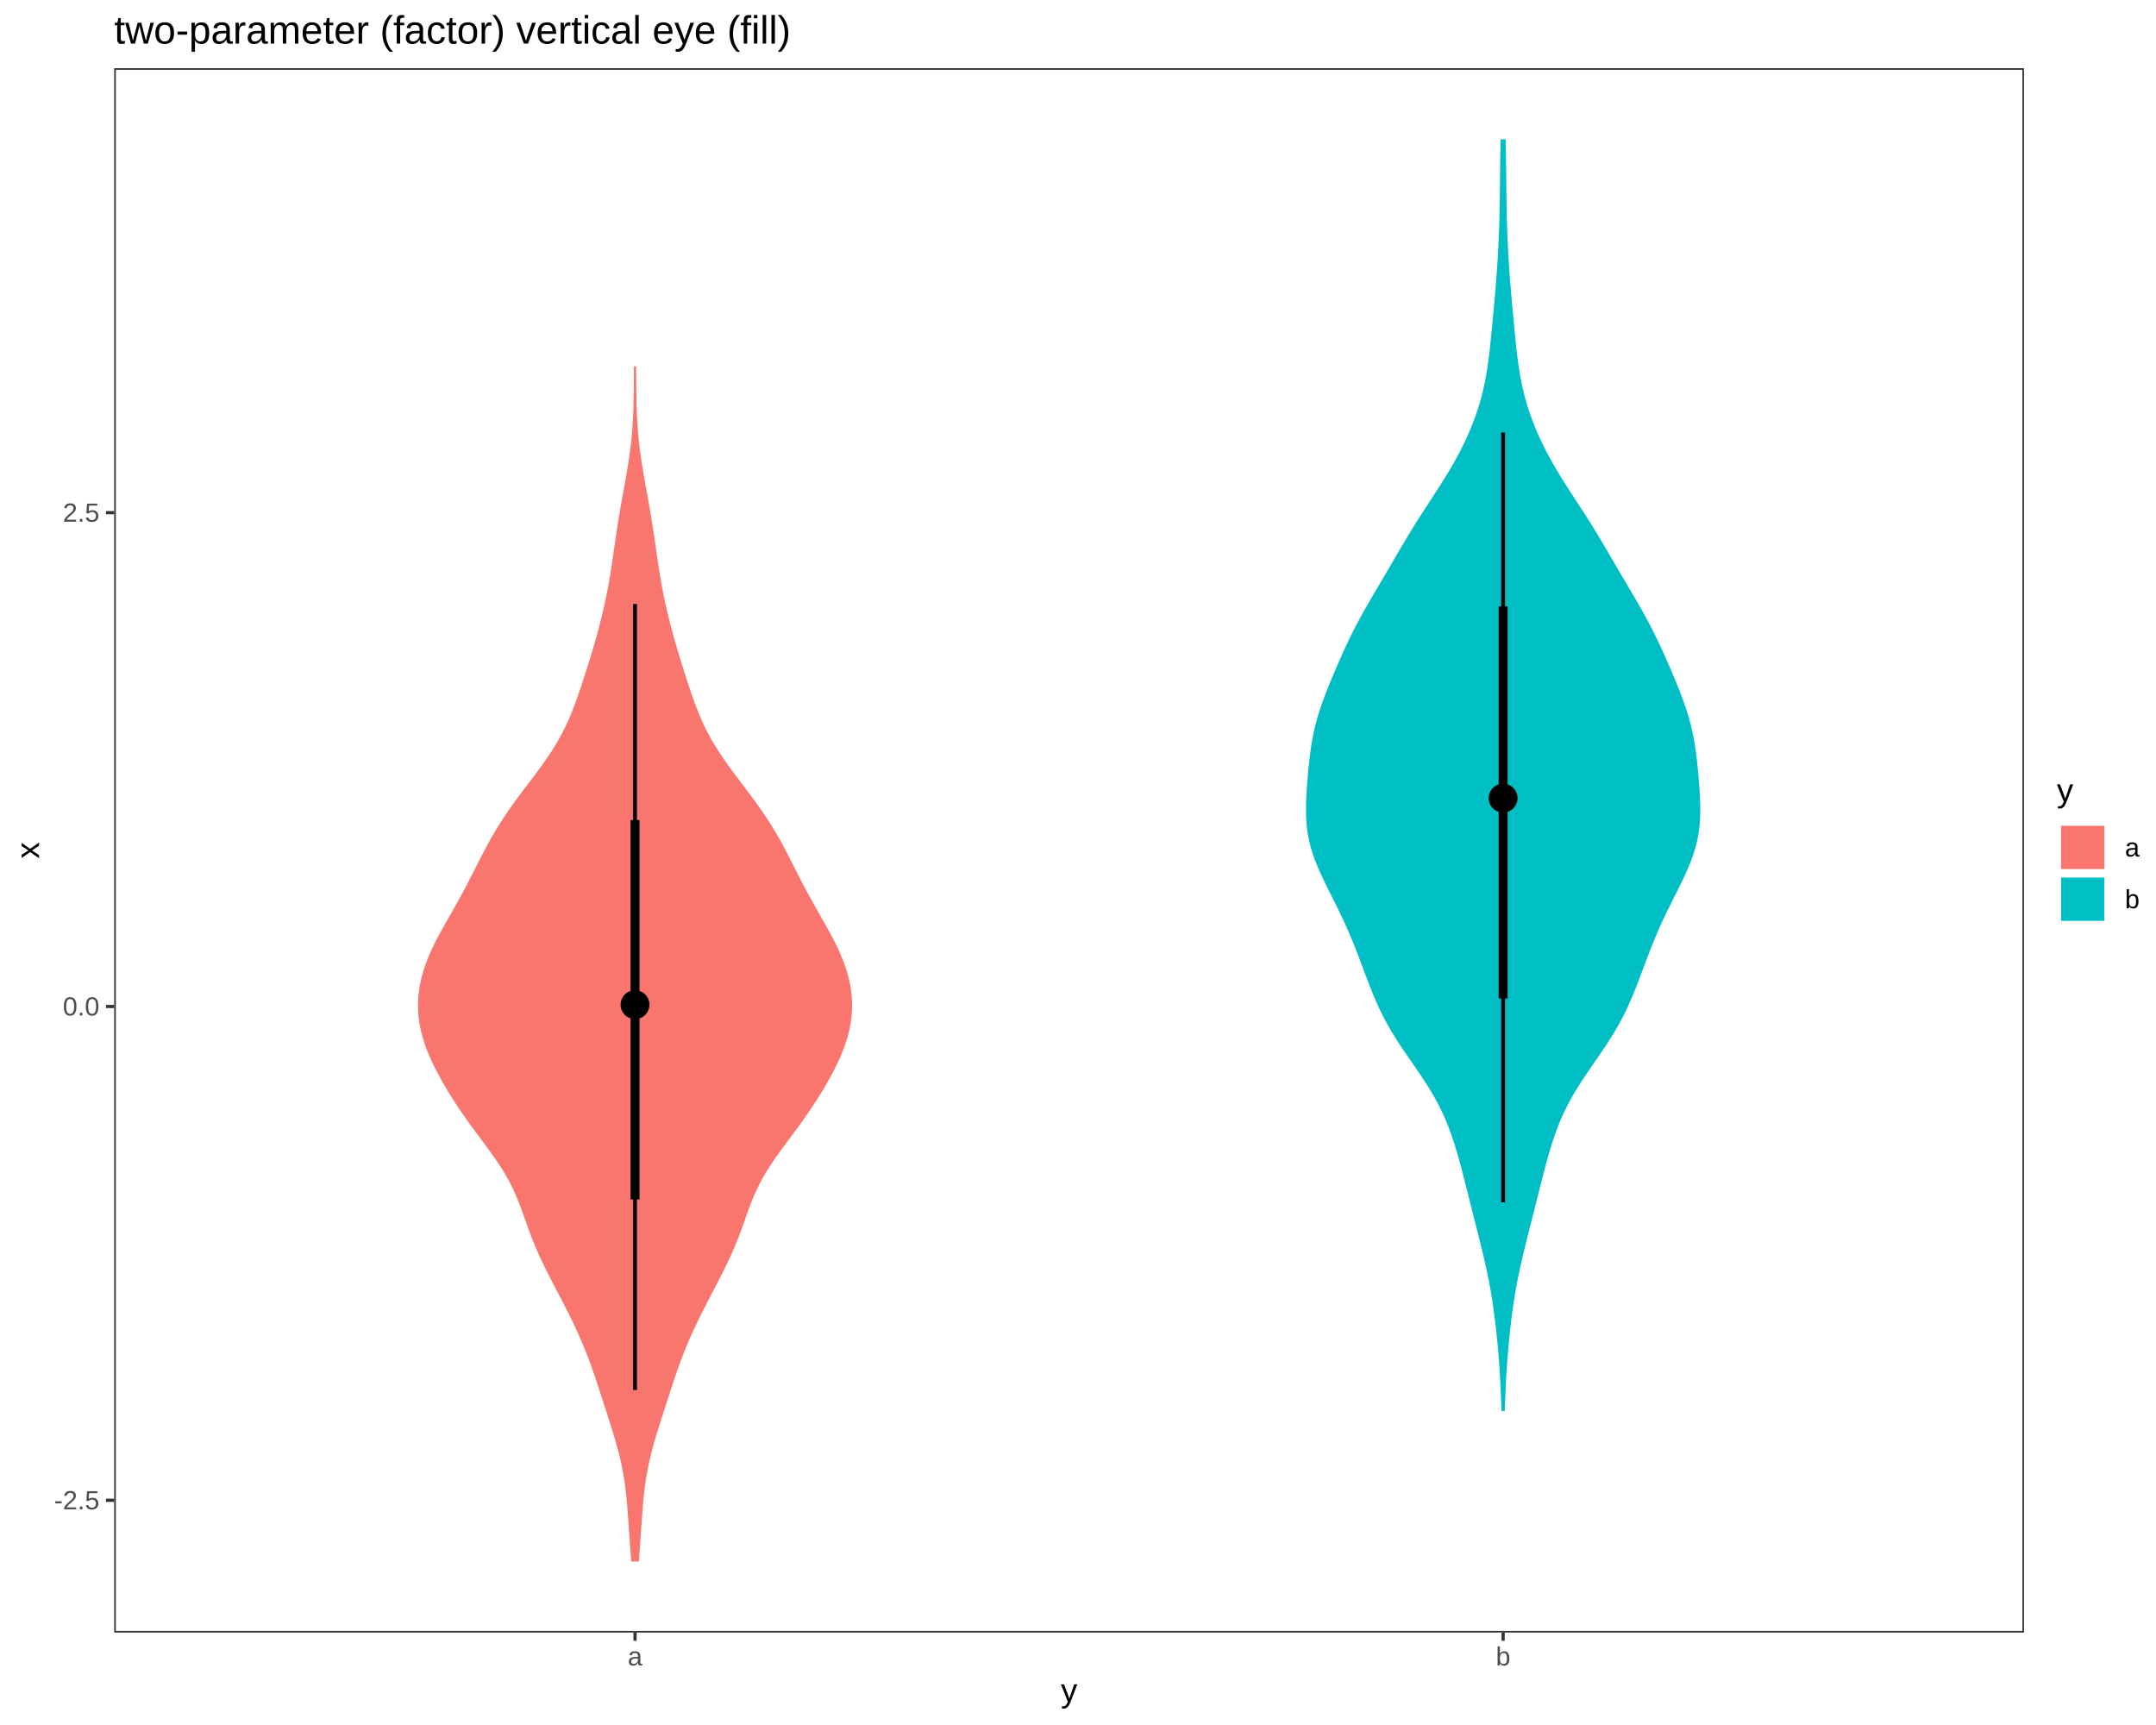
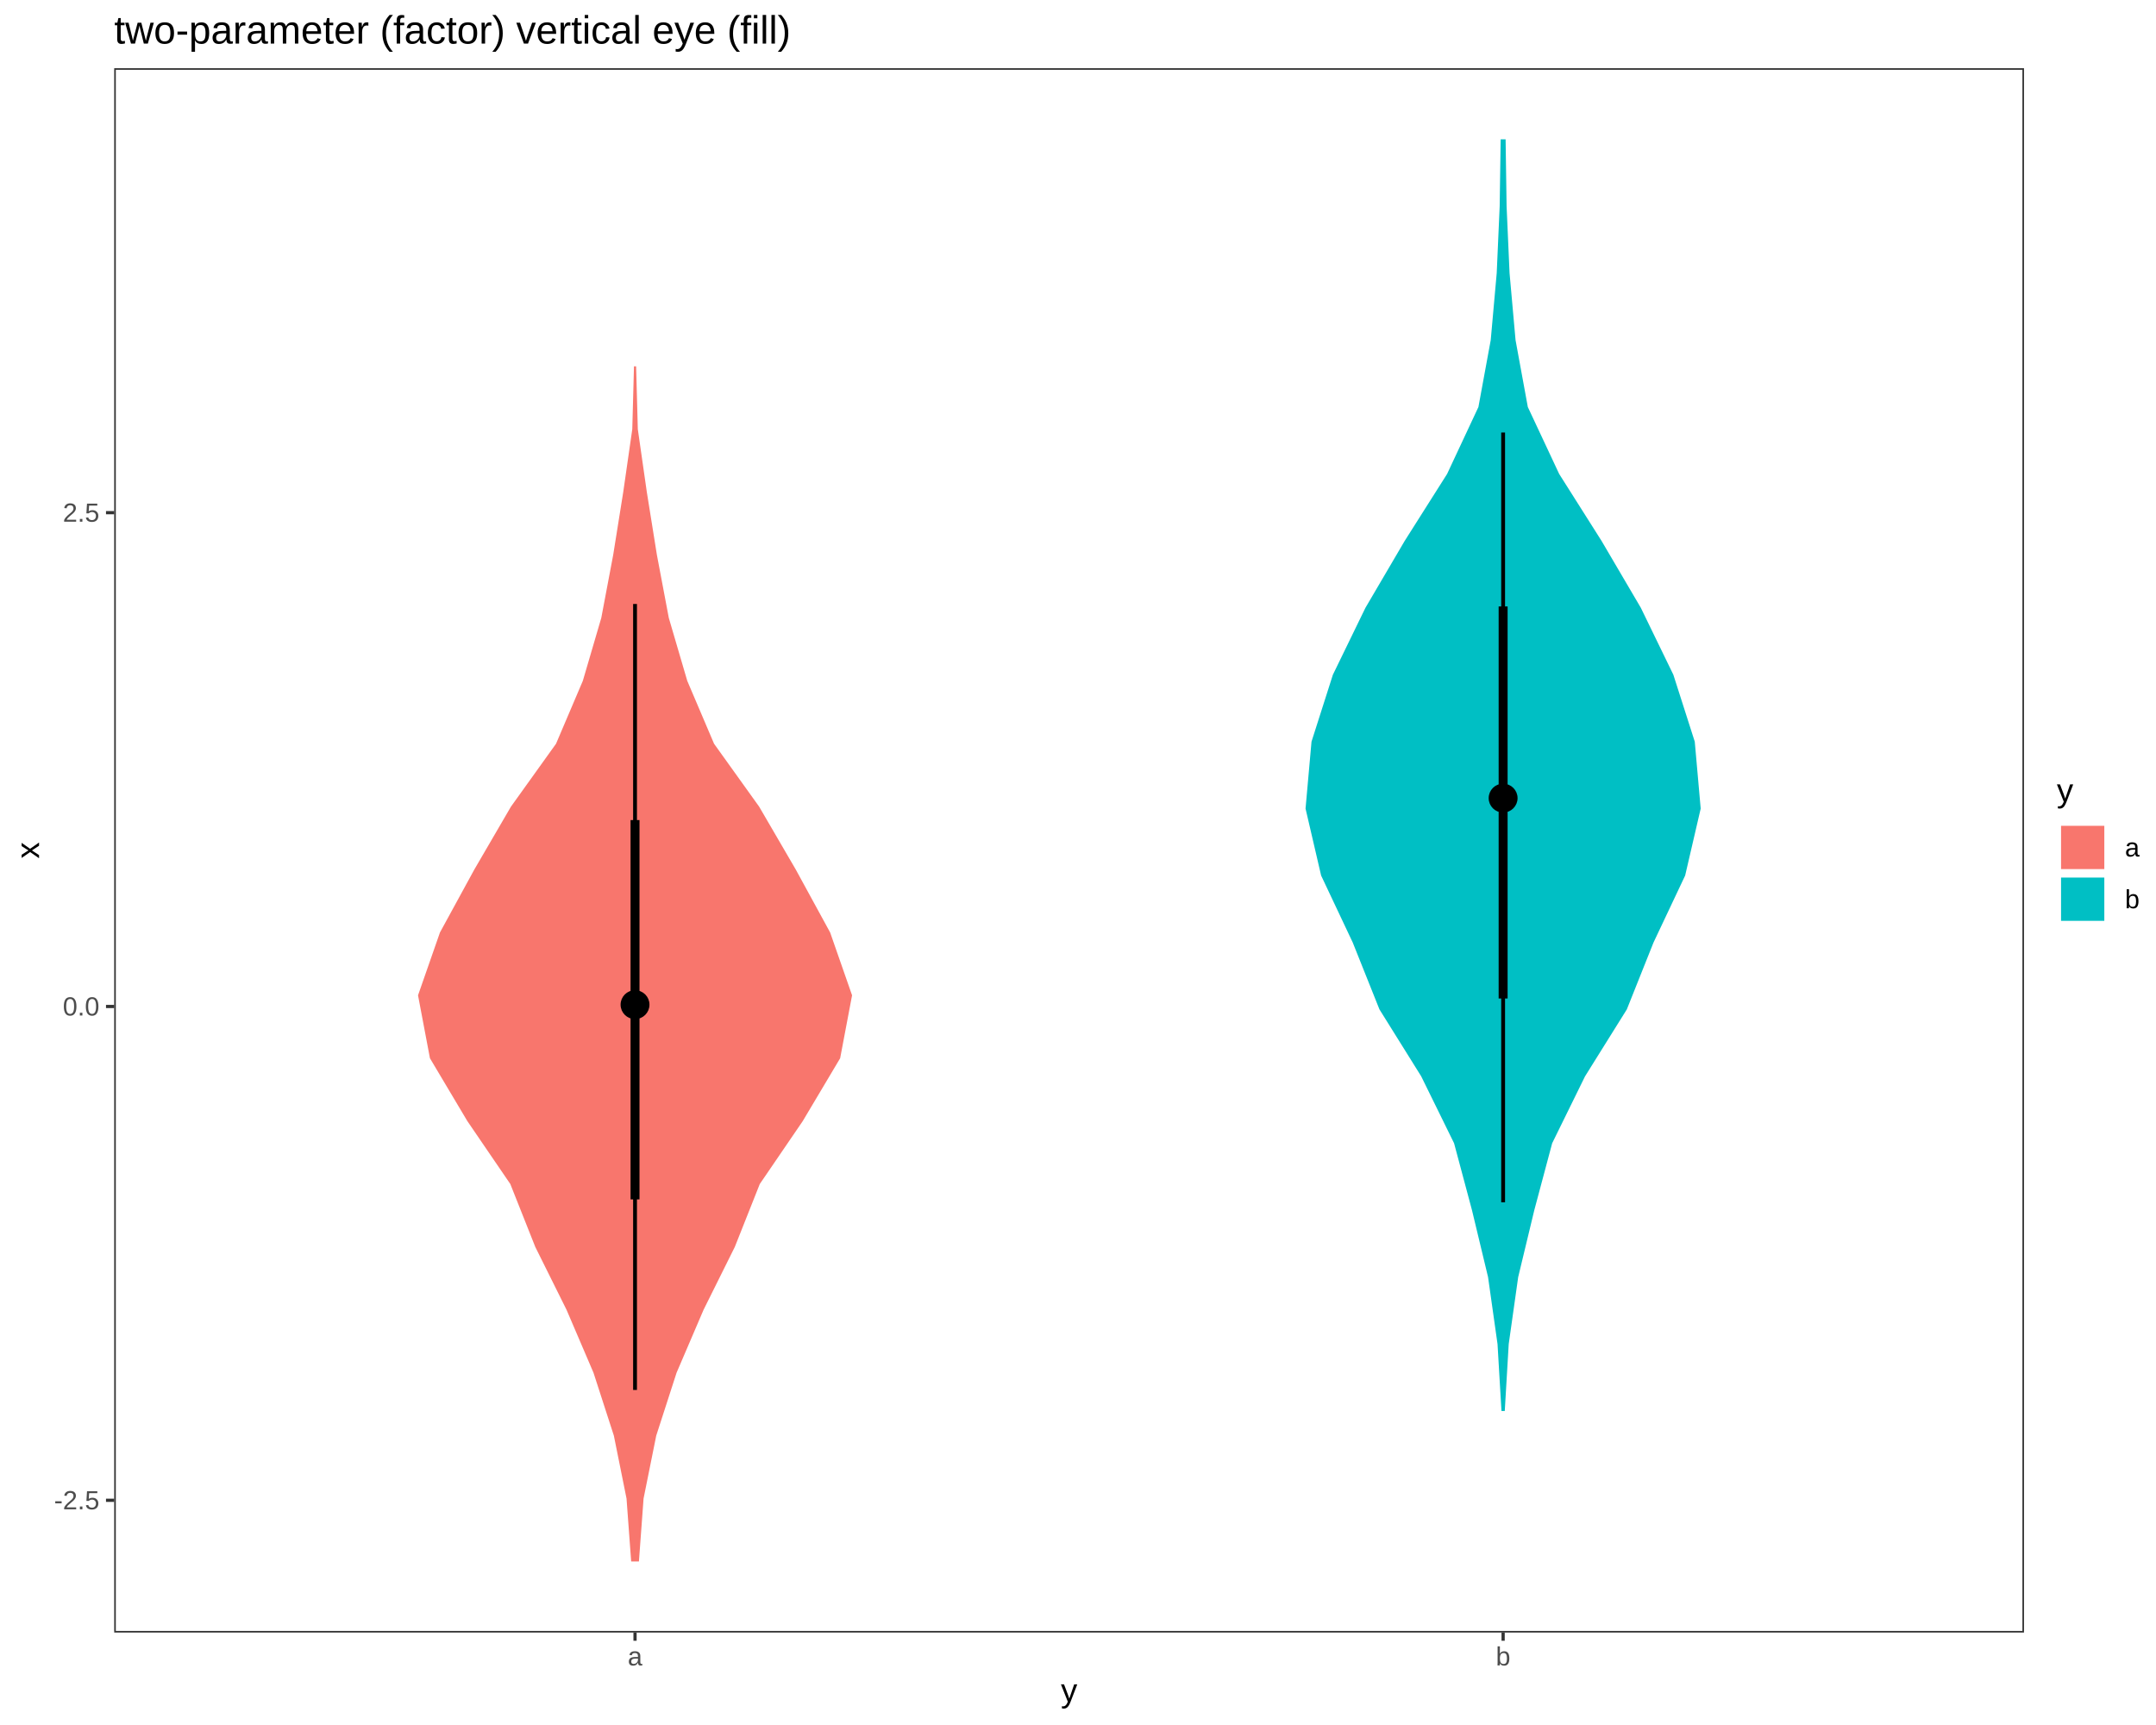
<svg xmlns="http://www.w3.org/2000/svg" viewBox="0 0 720.00 576.00">
  <defs>
    <style type="text/css">
    line, polyline, polygon, path, rect, circle {
      fill: none;
      stroke: #000000;
      stroke-linecap: round;
      stroke-linejoin: round;
      stroke-miterlimit: 10.00;
    }
  </style>
  </defs>
  <rect width="100%" height="100%" style="stroke: none; fill: #FFFFFF;" />
  <rect x="0.00" y="0.00" width="720.00" height="576.00" style="stroke-width: 1.07; stroke: #FFFFFF; fill: #FFFFFF;" />
  <defs>
    <clipPath id="cpMzguMTR8Njc1LjkxfDU0NS4xM3wyMi43Nw==">
      <rect x="38.14" y="22.77" width="637.78" height="522.36" />
    </clipPath>
  </defs>
  <rect x="38.14" y="22.77" width="637.78" height="522.36" style="stroke-width: 1.07; stroke: none; fill: #FFFFFF;" clip-path="url(#cpMzguMTR8Njc1LjkxfDU0NS4xM3wyMi43Nw==)" />
-   <polygon points="213.36,521.39 213.42,520.59 213.48,519.79 213.53,518.99 213.59,518.19 213.65,517.40 213.70,516.60 213.76,515.80 213.82,515.00 213.87,514.20 213.93,513.41 213.98,512.61 214.04,511.81 214.09,511.01 214.15,510.21 214.20,509.41 214.25,508.62 214.31,507.82 214.37,507.02 214.42,506.22 214.48,505.42 214.54,504.63 214.61,503.83 214.67,503.03 214.74,502.23 214.81,501.43 214.89,500.64 214.97,499.84 215.05,499.04 215.14,498.24 215.23,497.44 215.33,496.64 215.44,495.85 215.55,495.05 215.67,494.25 215.79,493.45 215.92,492.65 216.06,491.86 216.21,491.06 216.36,490.26 216.52,489.46 216.69,488.66 216.87,487.87 217.05,487.07 217.24,486.27 217.44,485.47 217.64,484.67 217.85,483.87 218.07,483.08 218.29,482.28 218.52,481.48 218.75,480.68 218.98,479.88 219.22,479.09 219.46,478.29 219.71,477.49 219.96,476.69 220.21,475.89 220.46,475.09 220.72,474.30 220.97,473.50 221.23,472.70 221.48,471.90 221.74,471.10 222.00,470.31 222.26,469.51 222.51,468.71 222.77,467.91 223.03,467.11 223.29,466.32 223.54,465.52 223.80,464.72 224.06,463.92 224.32,463.12 224.58,462.32 224.85,461.53 225.11,460.73 225.38,459.93 225.65,459.13 225.93,458.33 226.21,457.54 226.49,456.74 226.77,455.94 227.06,455.14 227.36,454.34 227.66,453.55 227.96,452.75 228.27,451.95 228.59,451.15 228.91,450.35 229.24,449.55 229.57,448.76 229.91,447.96 230.25,447.16 230.60,446.36 230.96,445.56 231.32,444.77 231.69,443.97 232.06,443.17 232.44,442.37 232.82,441.57 233.21,440.77 233.60,439.98 233.99,439.18 234.39,438.38 234.79,437.58 235.20,436.78 235.61,435.99 236.02,435.19 236.43,434.39 236.84,433.59 237.26,432.79 237.67,432.00 238.09,431.20 238.51,430.40 238.92,429.60 239.34,428.80 239.75,428.00 240.16,427.21 240.57,426.41 240.98,425.61 241.38,424.81 241.78,424.01 242.17,423.22 242.56,422.42 242.95,421.62 243.33,420.82 243.70,420.02 244.06,419.23 244.42,418.43 244.78,417.63 245.12,416.83 245.46,416.03 245.79,415.23 246.12,414.44 246.43,413.64 246.74,412.84 247.05,412.04 247.35,411.24 247.64,410.45 247.93,409.65 248.22,408.85 248.50,408.05 248.79,407.25 249.07,406.45 249.35,405.66 249.64,404.86 249.93,404.06 250.23,403.26 250.53,402.46 250.83,401.67 251.15,400.87 251.47,400.07 251.81,399.27 252.16,398.47 252.52,397.68 252.89,396.88 253.28,396.08 253.68,395.28 254.10,394.48 254.53,393.68 254.98,392.89 255.44,392.09 255.92,391.29 256.41,390.49 256.92,389.69 257.44,388.90 257.97,388.10 258.51,387.30 259.06,386.50 259.63,385.70 260.20,384.91 260.78,384.11 261.36,383.31 261.95,382.51 262.54,381.71 263.13,380.91 263.73,380.12 264.32,379.32 264.91,378.52 265.50,377.72 266.09,376.92 266.68,376.13 267.26,375.33 267.83,374.53 268.40,373.73 268.96,372.93 269.52,372.13 270.07,371.34 270.61,370.54 271.15,369.74 271.67,368.94 272.20,368.14 272.71,367.35 273.22,366.55 273.72,365.75 274.21,364.95 274.69,364.15 275.17,363.36 275.64,362.56 276.10,361.76 276.55,360.96 277.00,360.16 277.44,359.36 277.87,358.57 278.29,357.77 278.69,356.97 279.10,356.17 279.49,355.37 279.87,354.58 280.23,353.78 280.59,352.98 280.93,352.18 281.26,351.38 281.58,350.58 281.88,349.79 282.17,348.99 282.44,348.19 282.70,347.39 282.94,346.59 283.17,345.80 283.38,345.00 283.57,344.20 283.75,343.40 283.91,342.60 284.05,341.81 284.17,341.01 284.28,340.21 284.37,339.41 284.44,338.61 284.49,337.81 284.53,337.02 284.55,336.22 284.55,335.42 284.53,334.62 284.50,333.82 284.44,333.03 284.38,332.23 284.29,331.43 284.19,330.63 284.07,329.83 283.93,329.04 283.78,328.24 283.61,327.44 283.42,326.64 283.22,325.84 283.00,325.04 282.77,324.25 282.52,323.45 282.25,322.65 281.96,321.85 281.67,321.05 281.36,320.26 281.03,319.46 280.69,318.66 280.34,317.86 279.98,317.06 279.61,316.26 279.22,315.47 278.82,314.67 278.41,313.87 278.00,313.07 277.58,312.27 277.15,311.48 276.71,310.68 276.27,309.88 275.83,309.08 275.38,308.28 274.93,307.49 274.47,306.69 274.02,305.89 273.56,305.09 273.11,304.29 272.66,303.49 272.21,302.70 271.76,301.90 271.31,301.10 270.87,300.30 270.43,299.50 269.99,298.71 269.56,297.91 269.13,297.11 268.71,296.31 268.29,295.51 267.87,294.72 267.46,293.92 267.05,293.12 266.64,292.32 266.23,291.52 265.83,290.72 265.42,289.93 265.02,289.13 264.62,288.33 264.21,287.53 263.80,286.73 263.40,285.94 262.98,285.14 262.57,284.34 262.15,283.54 261.72,282.74 261.29,281.94 260.86,281.15 260.41,280.35 259.96,279.55 259.50,278.75 259.03,277.95 258.56,277.16 258.07,276.36 257.57,275.56 257.07,274.76 256.56,273.96 256.04,273.17 255.51,272.37 254.97,271.57 254.42,270.77 253.86,269.97 253.30,269.17 252.73,268.38 252.15,267.58 251.57,266.78 250.98,265.98 250.38,265.18 249.78,264.39 249.18,263.59 248.58,262.79 247.98,261.99 247.37,261.19 246.77,260.40 246.17,259.60 245.57,258.80 244.97,258.00 244.38,257.20 243.80,256.40 243.22,255.61 242.65,254.81 242.08,254.01 241.53,253.21 240.99,252.41 240.46,251.62 239.94,250.82 239.43,250.02 238.93,249.22 238.45,248.42 237.98,247.62 237.52,246.83 237.07,246.03 236.64,245.23 236.22,244.43 235.82,243.63 235.42,242.84 235.04,242.04 234.67,241.24 234.31,240.44 233.96,239.64 233.62,238.85 233.29,238.05 232.97,237.25 232.66,236.45 232.36,235.65 232.06,234.85 231.77,234.06 231.48,233.26 231.20,232.46 230.92,231.66 230.65,230.86 230.38,230.07 230.11,229.27 229.85,228.47 229.58,227.67 229.32,226.87 229.07,226.08 228.81,225.28 228.55,224.48 228.30,223.68 228.05,222.88 227.80,222.08 227.55,221.29 227.30,220.49 227.06,219.69 226.81,218.89 226.57,218.09 226.33,217.30 226.09,216.50 225.86,215.70 225.62,214.90 225.39,214.10 225.17,213.30 224.94,212.51 224.72,211.71 224.50,210.91 224.29,210.11 224.08,209.31 223.87,208.52 223.67,207.72 223.47,206.92 223.27,206.12 223.08,205.32 222.89,204.53 222.70,203.73 222.52,202.93 222.34,202.13 222.16,201.33 221.99,200.53 221.83,199.74 221.66,198.94 221.50,198.14 221.35,197.34 221.19,196.54 221.04,195.75 220.90,194.95 220.76,194.15 220.62,193.35 220.48,192.55 220.35,191.76 220.22,190.96 220.09,190.16 219.97,189.36 219.84,188.56 219.72,187.76 219.60,186.97 219.49,186.17 219.37,185.37 219.25,184.57 219.14,183.77 219.02,182.98 218.91,182.18 218.80,181.38 218.68,180.58 218.56,179.78 218.45,178.98 218.33,178.19 218.21,177.39 218.09,176.59 217.97,175.79 217.84,174.99 217.72,174.20 217.59,173.40 217.46,172.60 217.32,171.80 217.19,171.00 217.05,170.21 216.92,169.41 216.78,168.61 216.63,167.81 216.49,167.01 216.35,166.21 216.20,165.42 216.06,164.62 215.91,163.82 215.77,163.02 215.62,162.22 215.48,161.43 215.34,160.63 215.20,159.83 215.06,159.03 214.92,158.23 214.78,157.44 214.65,156.64 214.52,155.84 214.39,155.04 214.26,154.24 214.14,153.44 214.03,152.65 213.92,151.85 213.81,151.05 213.70,150.25 213.60,149.45 213.51,148.66 213.42,147.86 213.33,147.06 213.25,146.26 213.18,145.46 213.10,144.66 213.04,143.87 212.98,143.07 212.92,142.27 212.87,141.47 212.82,140.67 212.77,139.88 212.73,139.08 212.70,138.28 212.66,137.48 212.63,136.68 212.61,135.89 212.58,135.09 212.56,134.29 212.55,133.49 212.53,132.69 212.52,131.89 212.50,131.10 212.49,130.30 212.48,129.50 212.48,128.70 212.47,127.90 212.46,127.11 212.46,126.31 212.45,125.51 212.44,124.71 212.44,123.91 212.43,123.12 212.43,122.32 211.72,122.32 211.71,123.12 211.71,123.91 211.70,124.71 211.70,125.51 211.69,126.31 211.69,127.11 211.68,127.90 211.67,128.70 211.66,129.50 211.66,130.30 211.64,131.10 211.63,131.89 211.62,132.69 211.60,133.49 211.58,134.29 211.56,135.09 211.54,135.89 211.51,136.68 211.48,137.48 211.45,138.28 211.42,139.08 211.37,139.88 211.33,140.67 211.28,141.47 211.23,142.27 211.17,143.07 211.11,143.87 211.04,144.66 210.97,145.46 210.90,146.26 210.82,147.06 210.73,147.86 210.64,148.66 210.55,149.45 210.45,150.25 210.34,151.05 210.23,151.85 210.12,152.65 210.00,153.44 209.88,154.24 209.76,155.04 209.63,155.84 209.50,156.64 209.37,157.44 209.23,158.23 209.09,159.03 208.95,159.83 208.81,160.63 208.67,161.43 208.52,162.22 208.38,163.02 208.23,163.82 208.09,164.62 207.94,165.42 207.80,166.21 207.66,167.01 207.51,167.81 207.37,168.61 207.23,169.41 207.09,170.21 206.96,171.00 206.82,171.80 206.69,172.60 206.56,173.40 206.43,174.20 206.31,174.99 206.18,175.79 206.06,176.59 205.94,177.39 205.82,178.19 205.70,178.98 205.58,179.78 205.47,180.58 205.35,181.38 205.24,182.18 205.12,182.98 205.01,183.77 204.89,184.57 204.78,185.37 204.66,186.17 204.55,186.97 204.43,187.76 204.31,188.56 204.18,189.36 204.06,190.16 203.93,190.96 203.80,191.76 203.67,192.55 203.53,193.35 203.39,194.15 203.25,194.95 203.10,195.75 202.96,196.54 202.80,197.34 202.65,198.14 202.49,198.94 202.32,199.74 202.16,200.53 201.98,201.33 201.81,202.13 201.63,202.93 201.45,203.73 201.26,204.53 201.07,205.32 200.88,206.12 200.68,206.92 200.48,207.72 200.28,208.52 200.07,209.31 199.86,210.11 199.64,210.91 199.43,211.71 199.21,212.51 198.98,213.30 198.75,214.10 198.52,214.90 198.29,215.70 198.06,216.50 197.82,217.30 197.58,218.09 197.34,218.89 197.09,219.69 196.85,220.49 196.60,221.29 196.35,222.08 196.10,222.88 195.85,223.68 195.59,224.48 195.34,225.28 195.08,226.08 194.82,226.87 194.56,227.67 194.30,228.47 194.04,229.27 193.77,230.07 193.50,230.86 193.23,231.66 192.95,232.46 192.67,233.26 192.38,234.06 192.09,234.85 191.79,235.65 191.49,236.45 191.18,237.25 190.86,238.05 190.53,238.85 190.19,239.64 189.84,240.44 189.48,241.24 189.11,242.04 188.73,242.84 188.33,243.63 187.93,244.43 187.51,245.23 187.08,246.03 186.63,246.83 186.17,247.62 185.70,248.42 185.22,249.22 184.72,250.02 184.21,250.82 183.69,251.62 183.16,252.41 182.61,253.21 182.06,254.01 181.50,254.81 180.93,255.61 180.35,256.40 179.77,257.20 179.18,258.00 178.58,258.80 177.98,259.60 177.38,260.40 176.78,261.19 176.17,261.99 175.57,262.79 174.96,263.59 174.36,264.39 173.77,265.18 173.17,265.98 172.58,266.78 172.00,267.58 171.42,268.38 170.85,269.17 170.28,269.97 169.73,270.77 169.18,271.57 168.64,272.37 168.11,273.17 167.59,273.96 167.08,274.76 166.57,275.56 166.08,276.36 165.59,277.16 165.12,277.95 164.65,278.75 164.19,279.55 163.74,280.35 163.29,281.15 162.86,281.94 162.43,282.74 162.00,283.54 161.58,284.34 161.16,285.14 160.75,285.94 160.34,286.73 159.94,287.53 159.53,288.33 159.13,289.13 158.73,289.93 158.32,290.72 157.92,291.52 157.51,292.32 157.10,293.12 156.69,293.92 156.28,294.72 155.86,295.51 155.44,296.31 155.02,297.11 154.59,297.91 154.16,298.71 153.72,299.50 153.28,300.30 152.84,301.10 152.39,301.90 151.94,302.70 151.49,303.49 151.04,304.29 150.59,305.09 150.13,305.89 149.68,306.69 149.22,307.49 148.77,308.28 148.32,309.08 147.88,309.88 147.44,310.68 147.00,311.48 146.57,312.27 146.15,313.07 145.73,313.87 145.33,314.67 144.93,315.47 144.54,316.26 144.17,317.06 143.81,317.86 143.45,318.66 143.11,319.46 142.79,320.26 142.48,321.05 142.18,321.85 141.90,322.65 141.63,323.45 141.38,324.25 141.15,325.04 140.93,325.84 140.73,326.64 140.54,327.44 140.37,328.24 140.22,329.04 140.08,329.83 139.96,330.63 139.85,331.43 139.77,332.23 139.70,333.03 139.65,333.82 139.62,334.62 139.60,335.42 139.60,336.22 139.62,337.02 139.66,337.81 139.71,338.61 139.78,339.41 139.87,340.21 139.98,341.01 140.10,341.81 140.24,342.60 140.40,343.40 140.58,344.20 140.77,345.00 140.98,345.80 141.21,346.59 141.45,347.39 141.71,348.19 141.98,348.99 142.27,349.79 142.57,350.58 142.89,351.38 143.22,352.18 143.56,352.98 143.92,353.78 144.28,354.58 144.66,355.37 145.05,356.17 145.45,356.97 145.86,357.77 146.28,358.57 146.71,359.36 147.15,360.16 147.59,360.96 148.05,361.76 148.51,362.56 148.98,363.36 149.46,364.15 149.94,364.95 150.43,365.75 150.93,366.55 151.44,367.35 151.95,368.14 152.47,368.94 153.00,369.74 153.54,370.54 154.08,371.34 154.63,372.13 155.19,372.93 155.75,373.73 156.32,374.53 156.89,375.33 157.47,376.13 158.06,376.92 158.64,377.72 159.24,378.52 159.83,379.32 160.42,380.12 161.02,380.91 161.61,381.71 162.20,382.51 162.79,383.31 163.37,384.11 163.95,384.91 164.52,385.70 165.08,386.50 165.64,387.30 166.18,388.10 166.71,388.90 167.23,389.69 167.74,390.49 168.23,391.29 168.71,392.09 169.17,392.89 169.62,393.68 170.05,394.48 170.46,395.28 170.87,396.08 171.26,396.88 171.63,397.68 171.99,398.47 172.34,399.27 172.67,400.07 173.00,400.87 173.32,401.67 173.62,402.46 173.92,403.26 174.22,404.06 174.51,404.86 174.79,405.66 175.08,406.45 175.36,407.25 175.64,408.05 175.93,408.85 176.22,409.65 176.51,410.45 176.80,411.24 177.10,412.04 177.40,412.84 177.72,413.64 178.03,414.44 178.36,415.23 178.69,416.03 179.03,416.83 179.37,417.63 179.72,418.43 180.08,419.23 180.45,420.02 180.82,420.82 181.20,421.62 181.59,422.42 181.97,423.22 182.37,424.01 182.77,424.81 183.17,425.61 183.58,426.41 183.99,427.21 184.40,428.00 184.81,428.80 185.23,429.60 185.64,430.40 186.06,431.20 186.47,432.00 186.89,432.79 187.31,433.59 187.72,434.39 188.13,435.19 188.54,435.99 188.95,436.78 189.35,437.58 189.76,438.38 190.16,439.18 190.55,439.98 190.94,440.77 191.33,441.57 191.71,442.37 192.09,443.17 192.46,443.97 192.83,444.77 193.19,445.56 193.54,446.36 193.89,447.16 194.24,447.96 194.58,448.76 194.91,449.55 195.24,450.35 195.56,451.15 195.88,451.95 196.19,452.75 196.49,453.55 196.79,454.34 197.09,455.14 197.38,455.94 197.66,456.74 197.94,457.54 198.22,458.33 198.49,459.13 198.77,459.93 199.03,460.73 199.30,461.53 199.56,462.32 199.83,463.12 200.09,463.92 200.35,464.72 200.60,465.52 200.86,466.32 201.12,467.11 201.38,467.91 201.64,468.71 201.89,469.51 202.15,470.31 202.41,471.10 202.66,471.90 202.92,472.70 203.18,473.50 203.43,474.30 203.69,475.09 203.94,475.89 204.19,476.69 204.44,477.49 204.68,478.29 204.93,479.09 205.17,479.88 205.40,480.68 205.63,481.48 205.86,482.28 206.08,483.08 206.30,483.87 206.51,484.67 206.71,485.47 206.91,486.27 207.10,487.07 207.28,487.87 207.46,488.66 207.62,489.46 207.79,490.26 207.94,491.06 208.09,491.86 208.22,492.65 208.36,493.45 208.48,494.25 208.60,495.05 208.71,495.85 208.82,496.64 208.92,497.44 209.01,498.24 209.10,499.04 209.18,499.84 209.26,500.64 209.34,501.43 209.41,502.23 209.48,503.03 209.54,503.83 209.60,504.63 209.67,505.42 209.72,506.22 209.78,507.02 209.84,507.82 209.89,508.62 209.95,509.41 210.00,510.21 210.06,511.01 210.11,511.81 210.17,512.61 210.22,513.41 210.28,514.20 210.33,515.00 210.39,515.80 210.44,516.60 210.50,517.40 210.56,518.19 210.61,518.99 210.67,519.79 210.73,520.59 210.79,521.39 " style="stroke-width: 2.13; stroke: none; fill: #F8766D;" clip-path="url(#cpMzguMTR8Njc1LjkxfDU0NS4xM3wyMi43Nw==)" />
-   <polygon points="502.52,471.14 502.55,470.29 502.58,469.44 502.61,468.59 502.64,467.74 502.67,466.89 502.70,466.04 502.74,465.19 502.78,464.34 502.81,463.49 502.86,462.64 502.90,461.79 502.94,460.95 502.99,460.10 503.04,459.25 503.09,458.40 503.15,457.55 503.20,456.70 503.26,455.85 503.32,455.00 503.38,454.15 503.45,453.30 503.52,452.45 503.59,451.60 503.66,450.75 503.74,449.91 503.81,449.06 503.89,448.21 503.97,447.36 504.06,446.51 504.15,445.66 504.23,444.81 504.33,443.96 504.42,443.11 504.52,442.26 504.62,441.41 504.72,440.56 504.83,439.71 504.94,438.87 505.05,438.02 505.17,437.17 505.29,436.32 505.41,435.47 505.54,434.62 505.67,433.77 505.81,432.92 505.95,432.07 506.09,431.22 506.24,430.37 506.40,429.52 506.55,428.67 506.72,427.83 506.88,426.98 507.05,426.13 507.23,425.28 507.41,424.43 507.59,423.58 507.77,422.73 507.96,421.88 508.16,421.03 508.35,420.18 508.55,419.33 508.75,418.48 508.96,417.63 509.16,416.78 509.37,415.94 509.58,415.09 509.79,414.24 510.00,413.39 510.22,412.54 510.43,411.69 510.65,410.84 510.86,409.99 511.08,409.14 511.29,408.29 511.51,407.44 511.72,406.59 511.94,405.74 512.15,404.90 512.37,404.05 512.58,403.20 512.79,402.35 513.01,401.50 513.22,400.65 513.44,399.80 513.65,398.95 513.86,398.10 514.08,397.25 514.29,396.40 514.51,395.55 514.72,394.70 514.94,393.86 515.15,393.01 515.37,392.16 515.60,391.31 515.82,390.46 516.04,389.61 516.27,388.76 516.50,387.91 516.74,387.06 516.98,386.21 517.22,385.36 517.47,384.51 517.72,383.66 517.98,382.82 518.25,381.97 518.52,381.12 518.80,380.27 519.09,379.42 519.39,378.57 519.69,377.72 520.01,376.87 520.34,376.02 520.68,375.17 521.03,374.32 521.39,373.47 521.76,372.62 522.15,371.77 522.55,370.93 522.97,370.08 523.39,369.23 523.84,368.38 524.29,367.53 524.76,366.68 525.24,365.83 525.73,364.98 526.24,364.13 526.76,363.28 527.29,362.43 527.83,361.58 528.38,360.73 528.94,359.89 529.51,359.04 530.08,358.19 530.66,357.34 531.25,356.49 531.83,355.64 532.42,354.79 533.01,353.94 533.59,353.09 534.18,352.24 534.76,351.39 535.33,350.54 535.90,349.69 536.47,348.85 537.02,348.00 537.56,347.15 538.10,346.30 538.62,345.45 539.14,344.60 539.64,343.75 540.13,342.90 540.61,342.05 541.08,341.20 541.53,340.35 541.97,339.50 542.40,338.65 542.82,337.81 543.23,336.96 543.63,336.11 544.02,335.26 544.39,334.41 544.76,333.56 545.12,332.71 545.48,331.86 545.82,331.01 546.16,330.16 546.49,329.31 546.83,328.46 547.15,327.61 547.47,326.77 547.79,325.92 548.11,325.07 548.43,324.22 548.75,323.37 549.07,322.52 549.38,321.67 549.70,320.82 550.03,319.97 550.35,319.12 550.68,318.27 551.01,317.42 551.34,316.57 551.68,315.72 552.02,314.88 552.37,314.03 552.72,313.18 553.08,312.33 553.44,311.48 553.81,310.63 554.18,309.78 554.56,308.93 554.95,308.08 555.34,307.23 555.74,306.38 556.14,305.53 556.55,304.68 556.96,303.84 557.38,302.99 557.80,302.14 558.22,301.29 558.64,300.44 559.07,299.59 559.50,298.74 559.92,297.89 560.35,297.04 560.77,296.19 561.19,295.34 561.61,294.49 562.02,293.64 562.42,292.80 562.81,291.95 563.20,291.10 563.57,290.25 563.93,289.40 564.28,288.55 564.62,287.70 564.94,286.85 565.25,286.00 565.54,285.15 565.81,284.30 566.06,283.45 566.30,282.60 566.52,281.76 566.72,280.91 566.90,280.06 567.07,279.21 567.22,278.36 567.35,277.51 567.46,276.66 567.55,275.81 567.63,274.96 567.69,274.11 567.74,273.26 567.77,272.41 567.80,271.56 567.81,270.72 567.81,269.87 567.80,269.02 567.77,268.17 567.75,267.32 567.71,266.47 567.67,265.62 567.62,264.77 567.57,263.92 567.52,263.07 567.46,262.22 567.39,261.37 567.33,260.52 567.26,259.67 567.18,258.83 567.11,257.98 567.03,257.13 566.95,256.28 566.86,255.43 566.77,254.58 566.68,253.73 566.58,252.88 566.48,252.03 566.36,251.18 566.25,250.33 566.12,249.48 565.99,248.63 565.85,247.79 565.70,246.94 565.54,246.09 565.37,245.24 565.19,244.39 565.00,243.54 564.80,242.69 564.59,241.84 564.36,240.99 564.13,240.14 563.89,239.29 563.63,238.44 563.37,237.59 563.09,236.75 562.81,235.90 562.52,235.05 562.21,234.20 561.90,233.35 561.59,232.50 561.27,231.65 560.94,230.80 560.60,229.95 560.26,229.10 559.92,228.25 559.57,227.40 559.22,226.55 558.87,225.71 558.51,224.86 558.15,224.01 557.78,223.16 557.42,222.31 557.05,221.46 556.68,220.61 556.30,219.76 555.92,218.91 555.54,218.06 555.15,217.21 554.76,216.36 554.37,215.51 553.97,214.67 553.57,213.82 553.15,212.97 552.74,212.12 552.32,211.27 551.89,210.42 551.45,209.57 551.01,208.72 550.56,207.87 550.11,207.02 549.65,206.17 549.18,205.32 548.71,204.47 548.24,203.62 547.76,202.78 547.27,201.93 546.78,201.08 546.29,200.23 545.79,199.38 545.29,198.53 544.79,197.68 544.29,196.83 543.79,195.98 543.29,195.13 542.79,194.28 542.29,193.43 541.79,192.58 541.29,191.74 540.79,190.89 540.29,190.04 539.80,189.19 539.30,188.34 538.81,187.49 538.31,186.64 537.82,185.79 537.32,184.94 536.83,184.09 536.33,183.24 535.83,182.39 535.33,181.54 534.82,180.70 534.32,179.85 533.81,179.00 533.29,178.15 532.77,177.30 532.25,176.45 531.73,175.60 531.20,174.75 530.66,173.90 530.12,173.05 529.58,172.20 529.04,171.35 528.49,170.50 527.94,169.66 527.39,168.81 526.83,167.96 526.28,167.11 525.73,166.26 525.17,165.41 524.62,164.56 524.07,163.71 523.53,162.86 522.98,162.01 522.44,161.16 521.91,160.31 521.38,159.46 520.86,158.62 520.35,157.77 519.84,156.92 519.34,156.07 518.85,155.22 518.36,154.37 517.89,153.52 517.42,152.67 516.97,151.82 516.52,150.97 516.08,150.12 515.65,149.27 515.23,148.42 514.82,147.57 514.42,146.73 514.03,145.88 513.65,145.03 513.28,144.18 512.92,143.33 512.57,142.48 512.23,141.63 511.90,140.78 511.58,139.93 511.27,139.08 510.97,138.23 510.68,137.38 510.40,136.53 510.13,135.69 509.88,134.84 509.63,133.99 509.39,133.14 509.16,132.29 508.94,131.44 508.74,130.59 508.54,129.74 508.35,128.89 508.17,128.04 508.00,127.19 507.83,126.34 507.68,125.49 507.53,124.65 507.39,123.80 507.26,122.95 507.13,122.10 507.01,121.25 506.89,120.40 506.78,119.55 506.68,118.70 506.58,117.85 506.48,117.00 506.38,116.15 506.29,115.30 506.20,114.45 506.12,113.61 506.03,112.76 505.94,111.91 505.86,111.06 505.78,110.21 505.70,109.36 505.62,108.51 505.54,107.66 505.45,106.81 505.38,105.96 505.30,105.11 505.22,104.26 505.14,103.41 505.06,102.57 504.98,101.72 504.91,100.87 504.83,100.02 504.76,99.17 504.68,98.32 504.61,97.47 504.54,96.62 504.47,95.77 504.40,94.92 504.33,94.07 504.26,93.22 504.20,92.37 504.14,91.52 504.08,90.68 504.02,89.83 503.96,88.98 503.91,88.13 503.85,87.28 503.80,86.43 503.75,85.58 503.70,84.73 503.66,83.88 503.61,83.03 503.57,82.18 503.53,81.33 503.49,80.48 503.45,79.64 503.41,78.79 503.38,77.94 503.35,77.09 503.32,76.24 503.29,75.39 503.26,74.54 503.24,73.69 503.21,72.84 503.19,71.99 503.17,71.14 503.15,70.29 503.14,69.44 503.12,68.60 503.11,67.75 503.09,66.90 503.08,66.05 503.07,65.20 503.06,64.35 503.05,63.50 503.04,62.65 503.03,61.80 503.03,60.95 503.02,60.10 503.01,59.25 503.00,58.40 502.99,57.56 502.98,56.71 502.97,55.86 502.96,55.01 502.95,54.16 502.94,53.31 502.92,52.46 502.91,51.61 502.89,50.76 502.88,49.91 502.86,49.06 502.84,48.21 502.82,47.36 502.79,46.52 501.15,46.52 501.13,47.36 501.11,48.21 501.09,49.06 501.07,49.91 501.05,50.76 501.04,51.61 501.02,52.46 501.01,53.31 500.99,54.16 500.98,55.01 500.97,55.86 500.96,56.71 500.95,57.56 500.94,58.40 500.94,59.25 500.93,60.10 500.92,60.95 500.91,61.80 500.90,62.65 500.89,63.50 500.89,64.35 500.88,65.20 500.86,66.05 500.85,66.90 500.84,67.75 500.82,68.60 500.81,69.44 500.79,70.29 500.77,71.14 500.75,71.99 500.73,72.84 500.71,73.69 500.68,74.54 500.66,75.39 500.63,76.24 500.60,77.09 500.56,77.94 500.53,78.79 500.50,79.64 500.46,80.48 500.42,81.33 500.38,82.18 500.33,83.03 500.29,83.88 500.24,84.73 500.20,85.58 500.15,86.43 500.09,87.28 500.04,88.13 499.98,88.98 499.93,89.83 499.87,90.68 499.81,91.52 499.74,92.37 499.68,93.22 499.61,94.07 499.55,94.92 499.48,95.77 499.41,96.62 499.34,97.47 499.26,98.32 499.19,99.17 499.11,100.02 499.04,100.87 498.96,101.72 498.88,102.57 498.81,103.41 498.73,104.26 498.65,105.11 498.57,105.96 498.49,106.81 498.41,107.66 498.33,108.51 498.25,109.36 498.17,110.21 498.08,111.06 498.00,111.91 497.92,112.76 497.83,113.61 497.74,114.45 497.65,115.30 497.56,116.15 497.47,117.00 497.37,117.85 497.27,118.70 497.16,119.55 497.05,120.40 496.93,121.25 496.81,122.10 496.69,122.95 496.56,123.80 496.41,124.65 496.27,125.49 496.11,126.34 495.95,127.19 495.78,128.04 495.60,128.89 495.41,129.74 495.21,130.59 495.00,131.44 494.78,132.29 494.55,133.14 494.32,133.99 494.07,134.84 493.81,135.69 493.54,136.53 493.26,137.38 492.97,138.23 492.67,139.08 492.37,139.93 492.05,140.78 491.71,141.63 491.37,142.48 491.02,143.33 490.67,144.18 490.29,145.03 489.91,145.88 489.52,146.73 489.12,147.57 488.72,148.42 488.30,149.27 487.87,150.12 487.43,150.97 486.98,151.82 486.52,152.67 486.06,153.52 485.58,154.37 485.10,155.22 484.61,156.07 484.11,156.92 483.60,157.77 483.08,158.62 482.56,159.46 482.03,160.31 481.50,161.16 480.96,162.01 480.42,162.86 479.87,163.71 479.32,164.56 478.77,165.41 478.22,166.26 477.67,167.11 477.11,167.96 476.56,168.81 476.01,169.66 475.46,170.50 474.91,171.35 474.36,172.20 473.82,173.05 473.28,173.90 472.75,174.75 472.22,175.60 471.69,176.45 471.17,177.30 470.65,178.15 470.14,179.00 469.63,179.85 469.12,180.70 468.62,181.54 468.12,182.39 467.62,183.24 467.12,184.09 466.62,184.94 466.13,185.79 465.63,186.64 465.14,187.49 464.64,188.34 464.15,189.19 463.65,190.04 463.15,190.89 462.65,191.74 462.16,192.58 461.66,193.43 461.15,194.28 460.65,195.13 460.15,195.98 459.65,196.83 459.15,197.68 458.65,198.53 458.15,199.38 457.66,200.23 457.17,201.08 456.68,201.93 456.19,202.78 455.71,203.62 455.23,204.47 454.76,205.32 454.29,206.17 453.83,207.02 453.38,207.87 452.93,208.72 452.49,209.57 452.06,210.42 451.63,211.27 451.21,212.12 450.79,212.97 450.38,213.82 449.97,214.67 449.58,215.51 449.18,216.36 448.79,217.21 448.40,218.06 448.02,218.91 447.64,219.76 447.27,220.61 446.90,221.46 446.53,222.31 446.16,223.16 445.80,224.01 445.44,224.86 445.08,225.71 444.72,226.55 444.37,227.40 444.03,228.25 443.68,229.10 443.34,229.95 443.01,230.80 442.68,231.65 442.36,232.50 442.04,233.35 441.73,234.20 441.43,235.05 441.14,235.90 440.85,236.75 440.58,237.59 440.31,238.44 440.06,239.29 439.81,240.14 439.58,240.99 439.36,241.84 439.15,242.69 438.95,243.54 438.75,244.39 438.58,245.24 438.41,246.09 438.25,246.94 438.10,247.79 437.95,248.63 437.82,249.48 437.70,250.33 437.58,251.18 437.47,252.03 437.37,252.88 437.27,253.73 437.17,254.58 437.08,255.43 437.00,256.28 436.92,257.13 436.84,257.98 436.76,258.83 436.69,259.67 436.62,260.52 436.55,261.37 436.49,262.22 436.43,263.07 436.37,263.92 436.32,264.77 436.27,265.62 436.23,266.47 436.20,267.32 436.17,268.17 436.15,269.02 436.14,269.87 436.14,270.72 436.15,271.56 436.17,272.41 436.20,273.26 436.25,274.11 436.32,274.96 436.40,275.81 436.49,276.66 436.60,277.51 436.73,278.36 436.88,279.21 437.04,280.06 437.22,280.91 437.42,281.76 437.64,282.60 437.88,283.45 438.14,284.30 438.41,285.15 438.70,286.00 439.00,286.85 439.33,287.70 439.66,288.55 440.01,289.40 440.37,290.25 440.75,291.10 441.13,291.95 441.53,292.80 441.93,293.64 442.34,294.49 442.75,295.34 443.17,296.19 443.60,297.04 444.02,297.89 444.45,298.74 444.87,299.59 445.30,300.44 445.73,301.29 446.15,302.14 446.57,302.99 446.99,303.84 447.40,304.68 447.81,305.53 448.21,306.38 448.61,307.23 449.00,308.08 449.38,308.93 449.76,309.78 450.14,310.63 450.51,311.48 450.87,312.33 451.23,313.18 451.58,314.03 451.93,314.88 452.27,315.72 452.61,316.57 452.94,317.42 453.27,318.27 453.60,319.12 453.92,319.97 454.24,320.82 454.56,321.67 454.88,322.52 455.20,323.37 455.51,324.22 455.83,325.07 456.15,325.92 456.47,326.77 456.79,327.61 457.12,328.46 457.45,329.31 457.78,330.16 458.12,331.01 458.47,331.86 458.82,332.71 459.18,333.56 459.55,334.41 459.93,335.26 460.32,336.11 460.71,336.96 461.12,337.81 461.54,338.65 461.97,339.50 462.41,340.35 462.87,341.20 463.33,342.05 463.81,342.90 464.30,343.75 464.80,344.60 465.32,345.45 465.85,346.30 466.38,347.15 466.93,348.00 467.48,348.85 468.04,349.69 468.61,350.54 469.19,351.39 469.77,352.24 470.35,353.09 470.94,353.94 471.53,354.79 472.11,355.64 472.70,356.49 473.28,357.34 473.86,358.19 474.43,359.04 475.00,359.89 475.56,360.73 476.11,361.58 476.65,362.43 477.18,363.28 477.70,364.13 478.21,364.98 478.70,365.83 479.19,366.68 479.65,367.53 480.11,368.38 480.55,369.23 480.98,370.08 481.39,370.93 481.79,371.77 482.18,372.62 482.56,373.47 482.92,374.32 483.27,375.17 483.61,376.02 483.93,376.87 484.25,377.72 484.56,378.57 484.86,379.42 485.14,380.27 485.43,381.12 485.70,381.97 485.96,382.82 486.22,383.66 486.48,384.51 486.73,385.36 486.97,386.21 487.21,387.06 487.44,387.91 487.67,388.76 487.90,389.61 488.13,390.46 488.35,391.31 488.57,392.16 488.79,393.01 489.01,393.86 489.22,394.70 489.44,395.55 489.65,396.40 489.87,397.25 490.08,398.10 490.30,398.95 490.51,399.80 490.72,400.65 490.94,401.50 491.15,402.35 491.36,403.20 491.58,404.05 491.79,404.90 492.01,405.74 492.22,406.59 492.44,407.44 492.65,408.29 492.87,409.14 493.08,409.99 493.30,410.84 493.51,411.69 493.73,412.54 493.94,413.39 494.15,414.24 494.37,415.09 494.57,415.94 494.78,416.78 494.99,417.63 495.19,418.48 495.39,419.33 495.59,420.18 495.79,421.03 495.98,421.88 496.17,422.73 496.36,423.58 496.54,424.43 496.72,425.28 496.89,426.13 497.06,426.98 497.23,427.83 497.39,428.67 497.55,429.52 497.70,430.37 497.85,431.22 498.00,432.07 498.14,432.92 498.27,433.77 498.40,434.62 498.53,435.47 498.66,436.32 498.78,437.17 498.89,438.02 499.01,438.87 499.12,439.71 499.22,440.56 499.33,441.41 499.43,442.26 499.52,443.11 499.62,443.96 499.71,444.81 499.80,445.66 499.89,446.51 499.97,447.36 500.05,448.21 500.13,449.06 500.21,449.91 500.28,450.75 500.36,451.60 500.43,452.45 500.49,453.30 500.56,454.15 500.62,455.00 500.68,455.85 500.74,456.70 500.80,457.55 500.85,458.40 500.90,459.25 500.95,460.10 501.00,460.95 501.05,461.79 501.09,462.64 501.13,463.49 501.17,464.34 501.21,465.19 501.24,466.04 501.28,466.89 501.31,467.74 501.34,468.59 501.37,469.44 501.40,470.29 501.42,471.14 " style="stroke-width: 2.13; stroke: none; fill: #00BFC4;" clip-path="url(#cpMzguMTR8Njc1LjkxfDU0NS4xM3wyMi43Nw==)" />
+   <polygon points="213.37,521.39 214.92,500.38 219.15,479.38 225.94,458.38 234.95,437.37 245.39,416.37 253.73,395.36 268.07,374.36 280.57,353.36 284.55,332.35 277.22,311.35 265.75,290.35 253.51,269.34 238.46,248.34 229.51,227.34 223.35,206.33 219.38,185.33 216.01,164.32 213.00,143.32 212.43,122.32 211.72,122.32 211.15,143.32 208.13,164.32 204.77,185.33 200.80,206.33 194.64,227.34 185.69,248.34 170.64,269.34 158.40,290.35 146.93,311.35 139.60,332.35 143.58,353.36 156.08,374.36 170.42,395.36 178.76,416.37 189.20,437.37 198.20,458.38 205.00,479.38 209.23,500.38 210.78,521.39 " style="stroke-width: 2.13; stroke: none; fill: #F8766D;" clip-path="url(#cpMzguMTR8Njc1LjkxfDU0NS4xM3wyMi43Nw==)" />
+   <polygon points="502.52,471.14 503.84,448.79 507.00,426.44 512.38,404.09 518.35,381.74 529.33,359.39 543.28,337.05 552.20,314.70 562.76,292.35 567.95,270.00 565.97,247.65 558.82,225.30 547.96,202.95 534.84,180.61 520.69,158.26 510.22,135.91 506.12,113.56 504.12,91.21 503.13,68.86 502.80,46.52 501.15,46.52 500.82,68.86 499.83,91.21 497.83,113.56 493.72,135.91 483.26,158.26 469.10,180.61 455.99,202.95 445.12,225.30 437.98,247.65 435.99,270.00 441.19,292.35 451.74,314.70 460.67,337.05 474.61,359.39 485.59,381.74 491.57,404.09 496.94,426.44 500.10,448.79 501.42,471.14 " style="stroke-width: 2.13; stroke: none; fill: #00BFC4;" clip-path="url(#cpMzguMTR8Njc1LjkxfDU0NS4xM3wyMi43Nw==)" />
  <line x1="212.07" y1="464.13" x2="212.07" y2="201.67" style="stroke-width: 1.28; stroke-linecap: butt;" clip-path="url(#cpMzguMTR8Njc1LjkxfDU0NS4xM3wyMi43Nw==)" />
  <line x1="501.97" y1="401.47" x2="501.97" y2="144.42" style="stroke-width: 1.28; stroke-linecap: butt;" clip-path="url(#cpMzguMTR8Njc1LjkxfDU0NS4xM3wyMi43Nw==)" />
  <line x1="501.97" y1="333.40" x2="501.97" y2="202.51" style="stroke-width: 2.99; stroke-linecap: butt;" clip-path="url(#cpMzguMTR8Njc1LjkxfDU0NS4xM3wyMi43Nw==)" />
  <line x1="212.07" y1="400.50" x2="212.07" y2="273.84" style="stroke-width: 2.99; stroke-linecap: butt;" clip-path="url(#cpMzguMTR8Njc1LjkxfDU0NS4xM3wyMi43Nw==)" />
  <circle cx="212.07" cy="335.47" r="1.68pt" style="stroke-width: 1.06; fill: #000000;" clip-path="url(#cpMzguMTR8Njc1LjkxfDU0NS4xM3wyMi43Nw==)" />
  <circle cx="501.97" cy="266.50" r="1.68pt" style="stroke-width: 1.06; fill: #000000;" clip-path="url(#cpMzguMTR8Njc1LjkxfDU0NS4xM3wyMi43Nw==)" />
  <circle cx="501.97" cy="266.50" r="3.22pt" style="stroke-width: 1.06; fill: #000000;" clip-path="url(#cpMzguMTR8Njc1LjkxfDU0NS4xM3wyMi43Nw==)" />
  <circle cx="212.07" cy="335.47" r="3.22pt" style="stroke-width: 1.06; fill: #000000;" clip-path="url(#cpMzguMTR8Njc1LjkxfDU0NS4xM3wyMi43Nw==)" />
  <rect x="38.14" y="22.77" width="637.78" height="522.36" style="stroke-width: 1.07; stroke: #333333;" clip-path="url(#cpMzguMTR8Njc1LjkxfDU0NS4xM3wyMi43Nw==)" />
  <defs>
    <clipPath id="cpMC4wMHw3MjAuMDB8NTc2LjAwfDAuMDA=">
      <rect x="0.00" y="0.00" width="720.00" height="576.00" />
    </clipPath>
  </defs>
  <g clip-path="url(#cpMC4wMHw3MjAuMDB8NTc2LjAwfDAuMDA=)">
    <text x="18.06" y="503.98" style="font-size: 8.80px; fill: #4D4D4D; font-family: Liberation Sans;" textLength="15.14px" lengthAdjust="spacingAndGlyphs">-2.5</text>
  </g>
  <g clip-path="url(#cpMC4wMHw3MjAuMDB8NTc2LjAwfDAuMDA=)">
    <text x="20.98" y="339.10" style="font-size: 8.80px; fill: #4D4D4D; font-family: Liberation Sans;" textLength="12.22px" lengthAdjust="spacingAndGlyphs">0.0</text>
  </g>
  <g clip-path="url(#cpMC4wMHw3MjAuMDB8NTc2LjAwfDAuMDA=)">
    <text x="20.98" y="174.21" style="font-size: 8.80px; fill: #4D4D4D; font-family: Liberation Sans;" textLength="12.22px" lengthAdjust="spacingAndGlyphs">2.5</text>
  </g>
  <polyline points="35.40,500.96 38.14,500.96 " style="stroke-width: 1.07; stroke: #333333; stroke-linecap: butt;" clip-path="url(#cpMC4wMHw3MjAuMDB8NTc2LjAwfDAuMDA=)" />
  <polyline points="35.40,336.07 38.14,336.07 " style="stroke-width: 1.07; stroke: #333333; stroke-linecap: butt;" clip-path="url(#cpMC4wMHw3MjAuMDB8NTc2LjAwfDAuMDA=)" />
  <polyline points="35.40,171.19 38.14,171.19 " style="stroke-width: 1.07; stroke: #333333; stroke-linecap: butt;" clip-path="url(#cpMC4wMHw3MjAuMDB8NTc2LjAwfDAuMDA=)" />
  <polyline points="212.07,547.87 212.07,545.13 " style="stroke-width: 1.07; stroke: #333333; stroke-linecap: butt;" clip-path="url(#cpMC4wMHw3MjAuMDB8NTc2LjAwfDAuMDA=)" />
  <polyline points="501.97,547.87 501.97,545.13 " style="stroke-width: 1.07; stroke: #333333; stroke-linecap: butt;" clip-path="url(#cpMC4wMHw3MjAuMDB8NTc2LjAwfDAuMDA=)" />
  <g clip-path="url(#cpMC4wMHw3MjAuMDB8NTc2LjAwfDAuMDA=)">
    <text x="209.63" y="556.11" style="font-size: 8.80px; fill: #4D4D4D; font-family: Liberation Sans;" textLength="4.89px" lengthAdjust="spacingAndGlyphs">a</text>
  </g>
  <g clip-path="url(#cpMC4wMHw3MjAuMDB8NTc2LjAwfDAuMDA=)">
    <text x="499.53" y="556.11" style="font-size: 8.80px; fill: #4D4D4D; font-family: Liberation Sans;" textLength="4.89px" lengthAdjust="spacingAndGlyphs">b</text>
  </g>
  <g clip-path="url(#cpMC4wMHw3MjAuMDB8NTc2LjAwfDAuMDA=)">
    <text x="354.27" y="568.24" style="font-size: 11.00px; font-family: Liberation Sans;" textLength="5.50px" lengthAdjust="spacingAndGlyphs">y</text>
  </g>
  <g clip-path="url(#cpMC4wMHw3MjAuMDB8NTc2LjAwfDAuMDA=)">
    <text transform="translate(13.04,286.70) rotate(-90)" style="font-size: 11.00px; font-family: Liberation Sans;" textLength="5.50px" lengthAdjust="spacingAndGlyphs">x</text>
  </g>
  <rect x="686.87" y="259.01" width="27.65" height="49.88" style="stroke-width: 1.07; stroke: none; fill: #FFFFFF;" clip-path="url(#cpMC4wMHw3MjAuMDB8NTc2LjAwfDAuMDA=)" />
  <g clip-path="url(#cpMC4wMHw3MjAuMDB8NTc2LjAwfDAuMDA=)">
    <text x="686.87" y="267.71" style="font-size: 11.00px; font-family: Liberation Sans;" textLength="5.50px" lengthAdjust="spacingAndGlyphs">y</text>
  </g>
  <rect x="686.87" y="274.33" width="17.28" height="17.28" style="stroke-width: 1.07; stroke: none; fill: #FFFFFF;" clip-path="url(#cpMC4wMHw3MjAuMDB8NTc2LjAwfDAuMDA=)" />
  <rect x="688.29" y="275.75" width="14.45" height="14.45" style="stroke-width: 2.13; stroke: none; stroke-linecap: square; stroke-linejoin: miter; fill: #F8766D;" clip-path="url(#cpMC4wMHw3MjAuMDB8NTc2LjAwfDAuMDA=)" />
  <rect x="686.87" y="291.61" width="17.28" height="17.28" style="stroke-width: 1.07; stroke: none; fill: #FFFFFF;" clip-path="url(#cpMC4wMHw3MjAuMDB8NTc2LjAwfDAuMDA=)" />
  <rect x="688.29" y="293.03" width="14.45" height="14.45" style="stroke-width: 2.13; stroke: none; stroke-linecap: square; stroke-linejoin: miter; fill: #00BFC4;" clip-path="url(#cpMC4wMHw3MjAuMDB8NTc2LjAwfDAuMDA=)" />
  <g clip-path="url(#cpMC4wMHw3MjAuMDB8NTc2LjAwfDAuMDA=)">
    <text x="709.63" y="286.00" style="font-size: 8.80px; font-family: Liberation Sans;" textLength="4.89px" lengthAdjust="spacingAndGlyphs">a</text>
  </g>
  <g clip-path="url(#cpMC4wMHw3MjAuMDB8NTc2LjAwfDAuMDA=)">
    <text x="709.63" y="303.28" style="font-size: 8.80px; font-family: Liberation Sans;" textLength="4.89px" lengthAdjust="spacingAndGlyphs">b</text>
  </g>
  <g clip-path="url(#cpMC4wMHw3MjAuMDB8NTc2LjAwfDAuMDA=)">
    <text x="38.14" y="14.56" style="font-size: 13.20px; font-family: Liberation Sans;" textLength="225.59px" lengthAdjust="spacingAndGlyphs">two-parameter (factor) vertical eye (fill)</text>
  </g>
</svg>
